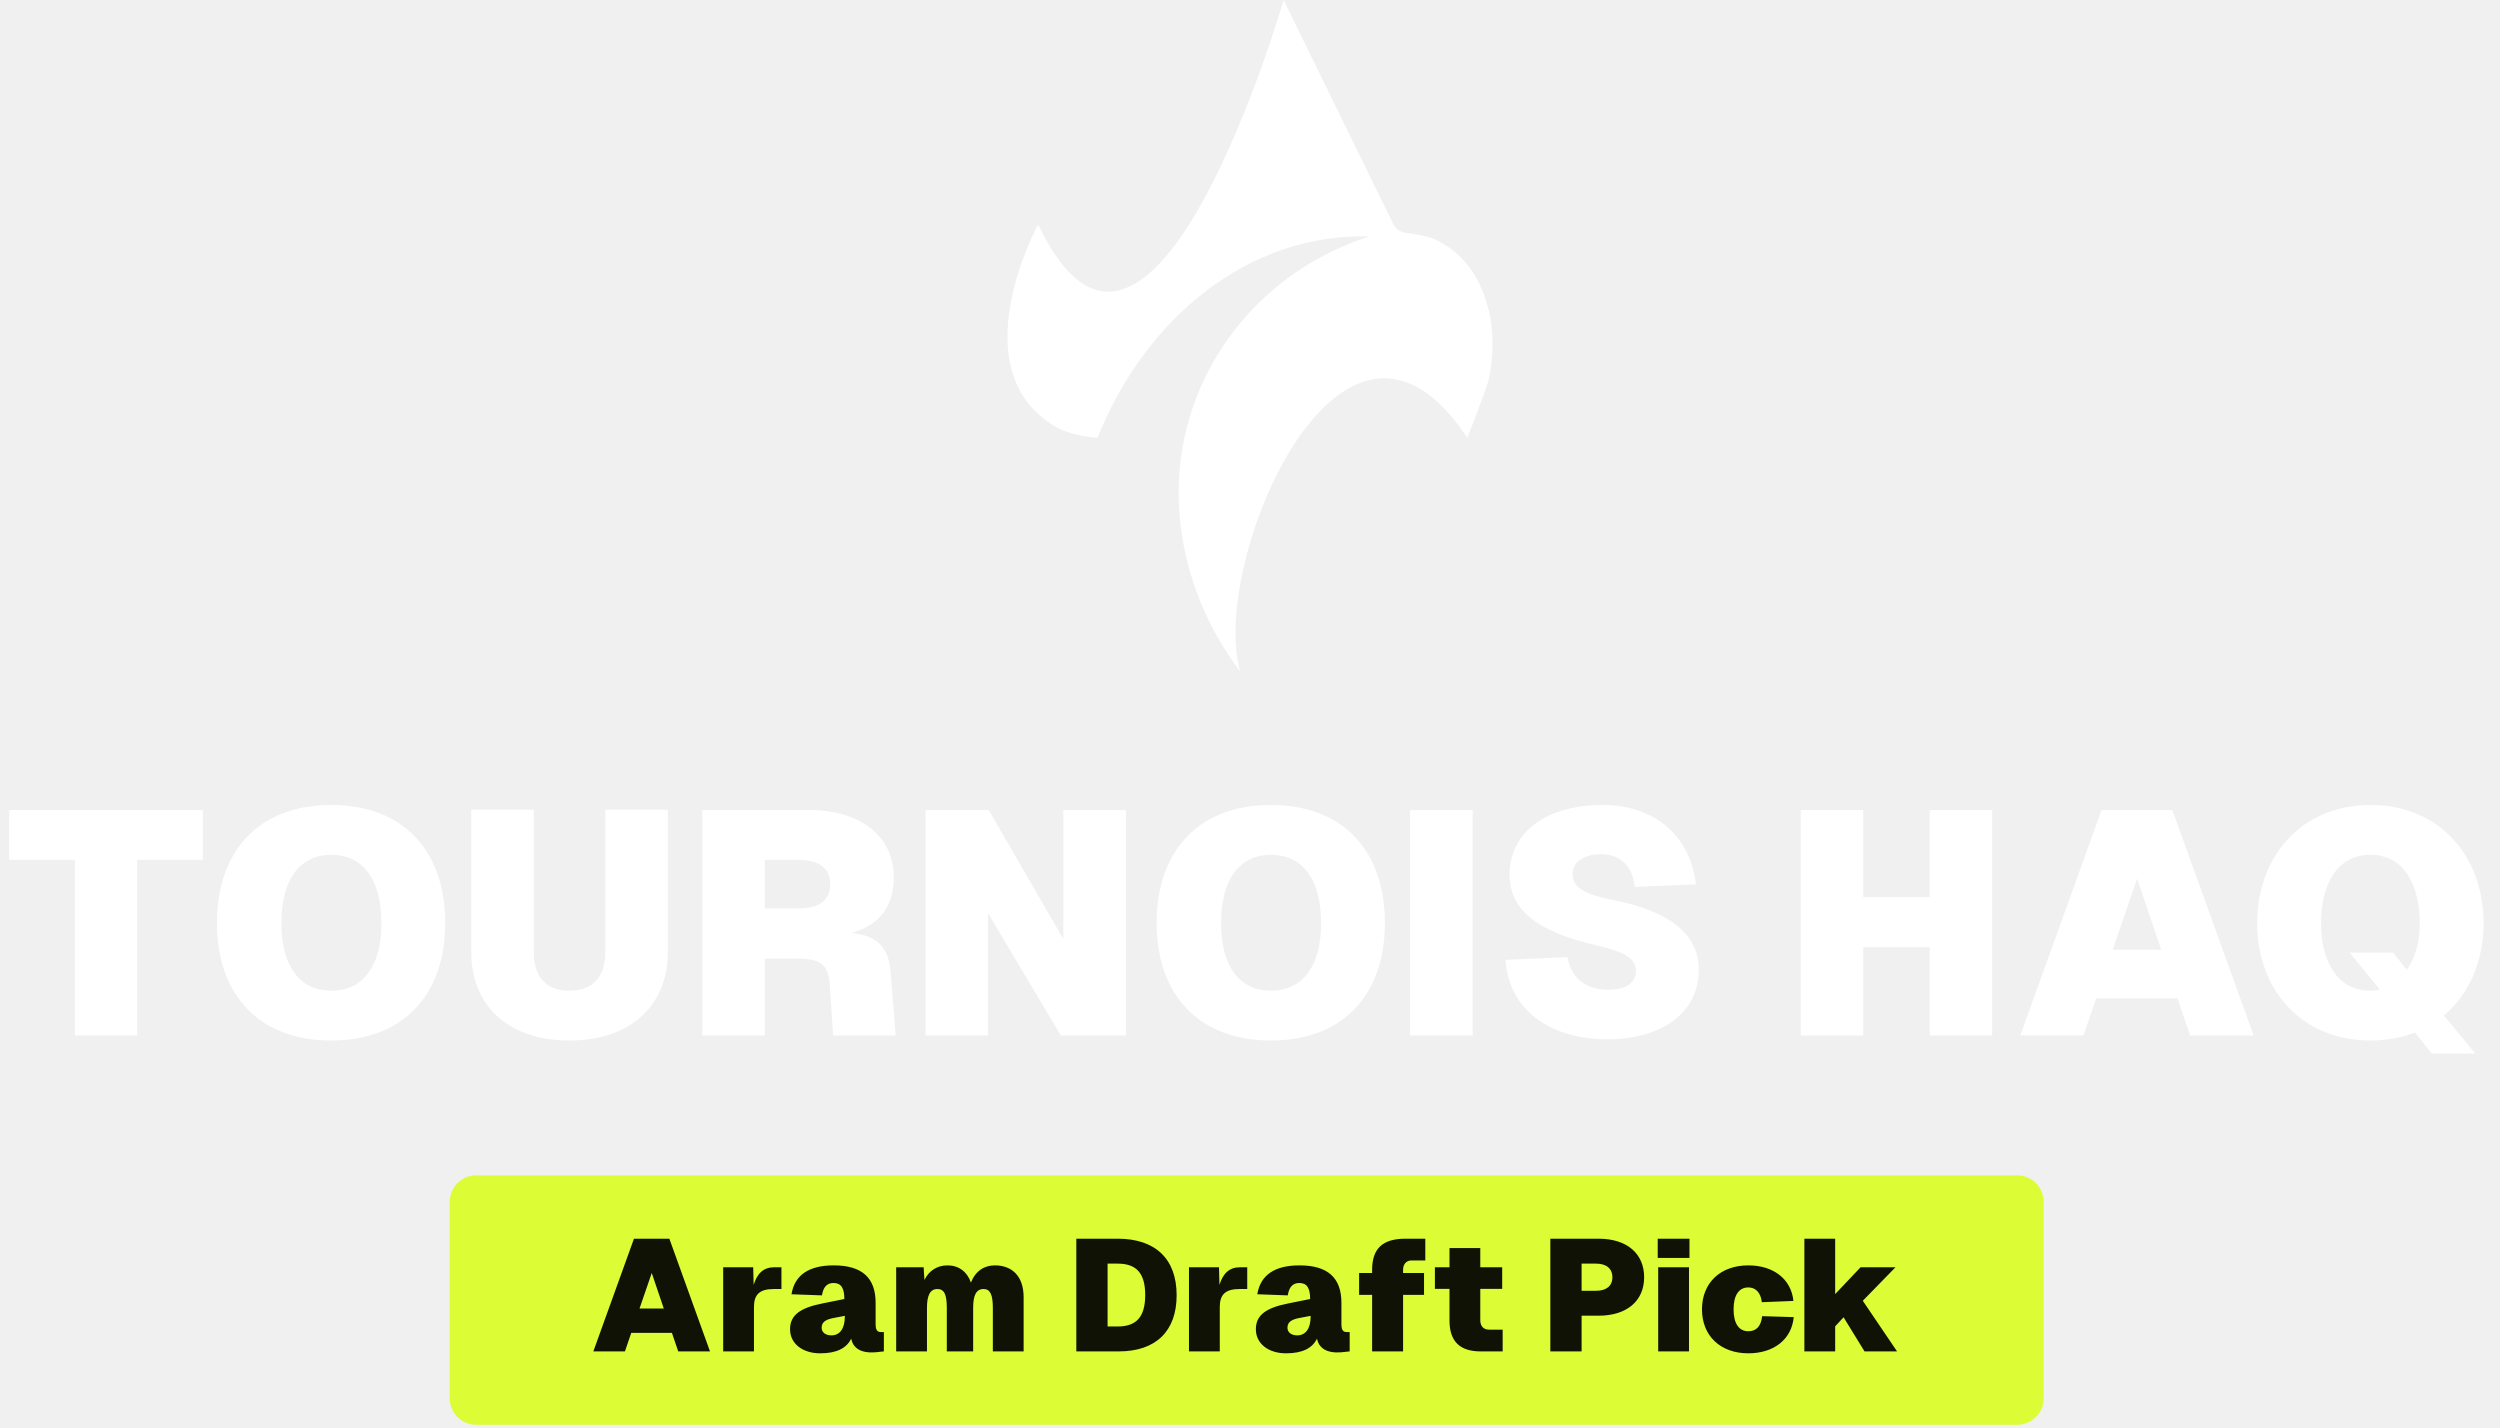
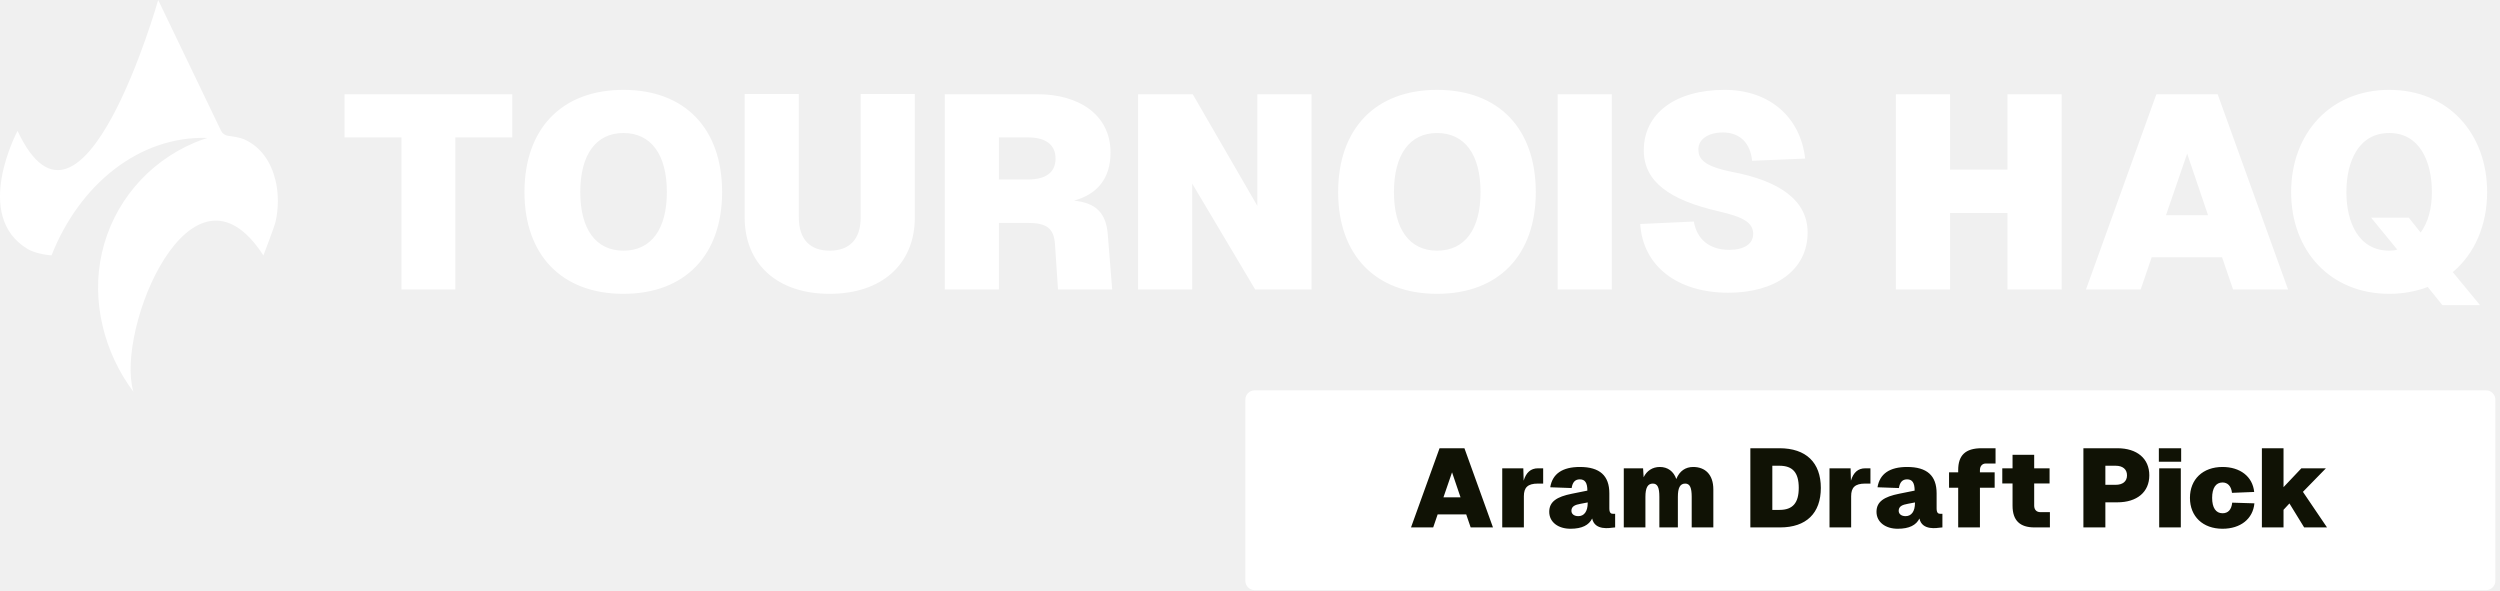
- <svg xmlns="http://www.w3.org/2000/svg" width="268" height="153" viewBox="0 0 268 153" fill="none">
-   <path d="M159.534 33.064C158.745 29.878 156.904 27.032 153.722 25.615C153.019 25.304 151.608 25.075 150.679 24.957C150.107 24.882 149.611 24.529 149.361 24.022L137.603 0C137.603 0 123.366 49.342 111.286 24.058C111.286 24.058 102.747 39.669 113.2 45.78C113.899 46.189 115.52 46.778 117.647 46.938C122.783 34.101 133.885 24.948 146.844 25.35C145.985 25.599 145.15 25.913 144.328 26.256C135.629 29.887 129.185 37.343 127.068 46.486C125.024 55.306 127.48 64.816 132.963 72C129.514 60.576 143.865 26.508 157.294 46.954C157.294 46.954 159.358 41.674 159.567 40.765C160.126 38.344 160.17 35.593 159.544 33.061H159.537L159.534 33.064Z" fill="white" />
-   <path d="M21.746 86.838V92.18H14.702V111H8.031V92.18H0.987V86.838H21.746ZM35.51 111.545C27.853 111.545 23.259 106.712 23.259 98.953C23.259 91.126 27.853 86.293 35.51 86.293C43.167 86.293 47.727 91.126 47.727 98.953C47.727 106.712 43.167 111.545 35.51 111.545ZM30.167 98.953C30.167 103.547 32.107 106.202 35.51 106.202C38.947 106.202 40.887 103.547 40.887 98.953C40.887 94.324 38.947 91.636 35.51 91.636C32.107 91.636 30.167 94.324 30.167 98.953ZM71.586 102.084C71.586 107.869 67.502 111.545 61.036 111.545C54.57 111.545 50.52 107.869 50.52 102.084V86.803H57.224V102.084C57.224 104.84 58.654 106.202 61.036 106.202C63.452 106.202 64.882 104.84 64.882 102.084V86.803H71.586V102.084ZM86.828 86.838C91.763 86.838 95.813 89.288 95.813 94.052C95.813 97.251 94.179 99.225 91.286 100.008C94.009 100.28 95.268 101.539 95.472 104.194L96.017 111H89.313L88.938 105.419C88.802 103.411 87.883 102.764 85.569 102.764H81.996V111H75.291V86.838H86.828ZM81.996 97.387H85.603C87.815 97.387 89.006 96.502 89.006 94.801C89.006 93.099 87.815 92.18 85.603 92.18H81.996V97.387ZM99.22 86.838H105.992L113.99 100.654V86.838H120.694V111H113.718L105.924 97.898V111H99.22V86.838ZM136.243 111.545C128.585 111.545 123.991 106.712 123.991 98.953C123.991 91.126 128.585 86.293 136.243 86.293C143.9 86.293 148.46 91.126 148.46 98.953C148.46 106.712 143.9 111.545 136.243 111.545ZM130.9 98.953C130.9 103.547 132.839 106.202 136.243 106.202C139.68 106.202 141.62 103.547 141.62 98.953C141.62 94.324 139.68 91.636 136.243 91.636C132.839 91.636 130.9 94.324 130.9 98.953ZM151.165 86.838H157.869V111H151.165V86.838ZM168.024 102.594C168.398 104.738 169.896 106.099 172.414 106.099C174.218 106.099 175.409 105.385 175.375 104.058C175.307 102.73 174.218 102.05 171.121 101.335C165.029 99.94 161.83 97.66 161.83 93.78C161.83 89.186 165.778 86.293 171.835 86.293C177.383 86.293 181.228 89.662 181.807 94.801L175.239 95.073C175.034 92.861 173.707 91.568 171.631 91.568C169.725 91.568 168.432 92.487 168.602 93.916C168.704 95.345 170.406 95.958 172.686 96.434C178.71 97.558 182.113 100.008 182.113 103.955C182.113 108.618 178.063 111.408 172.312 111.408C166.016 111.408 161.728 108.141 161.388 102.9L168.024 102.594ZM193.04 111V86.838H199.744V96.162H206.857V86.838H213.561V111H206.857V101.539H199.744V111H193.04ZM216.575 111L225.287 86.838H232.876L241.588 111H234.782L233.421 107.018H224.709L223.347 111H216.575ZM226.478 101.811H231.685L229.099 94.188L226.478 101.811ZM254.122 111.545C246.839 111.545 241.972 106.236 241.972 98.953C241.972 91.67 246.839 86.293 254.122 86.293C261.404 86.293 266.237 91.67 266.237 98.953C266.237 103.071 264.672 106.61 261.983 108.856L265.352 112.94H260.69L258.886 110.694C257.457 111.238 255.823 111.545 254.122 111.545ZM248.813 98.953C248.813 102.73 250.344 106.202 254.122 106.202C254.462 106.202 254.802 106.167 255.109 106.065L251.876 102.118H256.538L258.001 103.955C258.954 102.696 259.397 100.893 259.397 98.953C259.397 95.175 257.899 91.636 254.122 91.636C250.31 91.636 248.813 95.175 248.813 98.953Z" fill="white" />
-   <rect x="48.212" y="126" width="170.868" height="26.741" rx="2.836" fill="#DCFC35" />
-   <path d="M63.605 144.871L67.961 132.789H71.755L76.112 144.871H72.708L72.028 142.88H67.672L66.991 144.871H63.605ZM68.557 140.276H71.16L69.867 136.465L68.557 140.276ZM77.525 135.852H80.741L80.792 137.741C81.166 136.499 81.864 135.852 82.987 135.852H83.77V138.183H82.953C81.405 138.183 80.826 138.796 80.826 140.106V144.871H77.525V135.852ZM84.847 138.745C85.188 136.686 86.702 135.648 89.374 135.648C92.403 135.648 93.866 136.975 93.866 139.664V141.978C93.866 142.71 94.155 142.795 94.445 142.795H94.751V144.871L94.393 144.905C94.019 144.939 91.637 145.415 91.246 143.509C90.752 144.513 89.714 145.075 87.927 145.075C86.073 145.075 84.694 144.071 84.694 142.488C84.694 140.94 85.852 140.191 88.149 139.732L90.514 139.255C90.514 138.064 90.156 137.537 89.357 137.537C88.659 137.537 88.251 137.962 88.115 138.864L84.847 138.745ZM88.081 142.335C88.081 142.812 88.472 143.152 89.135 143.152C90.003 143.152 90.565 142.454 90.565 141.144V141.059L89.493 141.263C88.625 141.416 88.081 141.655 88.081 142.335ZM96.07 135.852H99.013L99.099 137.213C99.575 136.227 100.46 135.648 101.566 135.648C102.791 135.648 103.676 136.329 104.084 137.486C104.578 136.244 105.513 135.648 106.654 135.648C108.474 135.648 109.733 136.788 109.733 139.068V144.871H106.432V140.208C106.432 138.813 106.16 138.183 105.445 138.183C104.646 138.183 104.322 138.847 104.322 140.208V144.871H101.498V140.208C101.498 138.779 101.225 138.183 100.494 138.183C99.711 138.183 99.371 138.847 99.371 140.208V144.871H96.07V135.852ZM119.822 132.789C123.872 132.789 126.135 134.967 126.135 138.847C126.135 142.71 123.906 144.871 119.924 144.871H115.381V132.789H119.822ZM118.733 142.199H119.822C121.847 142.199 122.766 141.144 122.766 138.83C122.766 136.516 121.847 135.461 119.822 135.461H118.733V142.199ZM127.459 135.852H130.675L130.726 137.741C131.101 136.499 131.798 135.852 132.921 135.852H133.704V138.183H132.887C131.339 138.183 130.76 138.796 130.76 140.106V144.871H127.459V135.852ZM134.782 138.745C135.122 136.686 136.637 135.648 139.308 135.648C142.337 135.648 143.8 136.975 143.8 139.664V141.978C143.8 142.71 144.089 142.795 144.379 142.795H144.685V144.871L144.328 144.905C143.953 144.939 141.571 145.415 141.18 143.509C140.686 144.513 139.648 145.075 137.862 145.075C136.007 145.075 134.629 144.071 134.629 142.488C134.629 140.94 135.786 140.191 138.083 139.732L140.448 139.255C140.448 138.064 140.091 137.537 139.291 137.537C138.593 137.537 138.185 137.962 138.049 138.864L134.782 138.745ZM138.015 142.335C138.015 142.812 138.406 143.152 139.07 143.152C139.938 143.152 140.499 142.454 140.499 141.144V141.059L139.427 141.263C138.559 141.416 138.015 141.655 138.015 142.335ZM147.092 136.124C147.092 133.878 148.181 132.789 150.665 132.789H152.792V135.12H151.312C150.768 135.12 150.41 135.512 150.41 136.124V136.465H152.656V138.813H150.41V144.871H147.092V138.813H145.697V136.465H147.092V136.124ZM155.386 133.793H158.687V135.852H161.035V138.166H158.687V141.552C158.687 142.165 159.044 142.539 159.623 142.539H161.086V144.871H158.738C156.509 144.871 155.386 143.816 155.386 141.552V138.166H153.821V135.852H155.386V133.793ZM171.369 132.789C174.398 132.789 176.252 134.372 176.252 136.924C176.252 139.46 174.398 141.042 171.369 141.042H169.548V144.871H166.196V132.789H171.369ZM169.548 138.371H171.114C172.169 138.371 172.849 137.877 172.849 136.924C172.849 135.971 172.169 135.461 171.114 135.461H169.548V138.371ZM177.759 135.852H181.06V144.871H177.759V135.852ZM177.708 134.848V132.789H181.111V134.848H177.708ZM188.868 139.596C188.748 138.558 188.204 138.013 187.421 138.013C186.4 138.013 185.839 138.864 185.839 140.361C185.839 141.859 186.4 142.71 187.421 142.71C188.255 142.71 188.782 142.199 188.902 141.093L192.288 141.195C192.067 143.577 190.161 145.075 187.421 145.075C184.426 145.075 182.453 143.203 182.453 140.361C182.453 137.52 184.426 135.648 187.421 135.648C190.093 135.648 192.015 137.094 192.254 139.46L188.868 139.596ZM193.429 132.789H196.73V138.728L199.453 135.852H203.196L199.691 139.443L203.366 144.871H199.878L197.632 141.212L196.73 142.182V144.871H193.429V132.789Z" fill="#101205" />
+ <svg xmlns="http://www.w3.org/2000/svg" width="538" height="127" viewBox="0 0 538 127" fill="none">
+   <path d="M59.26 38.713C58.352 34.983 56.236 31.65 52.576 29.992C51.769 29.628 50.145 29.36 49.078 29.222C48.419 29.134 47.849 28.72 47.562 28.126L34.041 0C34.041 0 17.669 57.773 3.778 28.168C3.778 28.168 -6.04 46.447 5.979 53.602C6.783 54.081 8.647 54.77 11.093 54.958C17 39.928 29.766 29.21 44.668 29.681C43.68 29.973 42.719 30.34 41.774 30.742C31.771 34.994 24.361 43.723 21.926 54.429C19.576 64.756 22.401 75.891 28.705 84.302C24.74 70.927 41.242 31.037 56.684 54.977C56.684 54.977 59.057 48.795 59.298 47.73C59.941 44.895 59.991 41.674 59.271 38.709H59.264L59.26 38.713Z" fill="white" />
+   <path d="M110.236 20.284V29.572H97.991V62.286H86.396V29.572H74.151V20.284H110.236ZM134.162 63.232C120.851 63.232 112.865 54.832 112.865 41.344C112.865 27.738 120.851 19.338 134.162 19.338C147.472 19.338 155.399 27.738 155.399 41.344C155.399 54.832 147.472 63.232 134.162 63.232ZM124.874 41.344C124.874 49.331 128.246 53.945 134.162 53.945C140.137 53.945 143.509 49.331 143.509 41.344C143.509 33.299 140.137 28.625 134.162 28.625C128.246 28.625 124.874 33.299 124.874 41.344ZM196.872 46.787C196.872 56.843 189.773 63.232 178.533 63.232C167.293 63.232 160.254 56.843 160.254 46.787V20.225H171.908V46.787C171.908 51.578 174.392 53.945 178.533 53.945C182.733 53.945 185.218 51.578 185.218 46.787V20.225H196.872V46.787ZM223.368 20.284C231.946 20.284 238.985 24.544 238.985 32.826C238.985 38.386 236.146 41.818 231.117 43.178C235.85 43.651 238.039 45.84 238.394 50.455L239.34 62.286H227.686L227.036 52.584C226.799 49.094 225.202 47.97 221.179 47.97H214.968V62.286H203.314V20.284H223.368ZM214.968 38.623H221.238C225.083 38.623 227.154 37.085 227.154 34.127C227.154 31.169 225.083 29.572 221.238 29.572H214.968V38.623ZM244.908 20.284H256.681L270.583 44.302V20.284H282.236V62.286H270.109L256.562 39.51V62.286H244.908V20.284ZM309.264 63.232C295.954 63.232 287.968 54.832 287.968 41.344C287.968 27.738 295.954 19.338 309.264 19.338C322.575 19.338 330.502 27.738 330.502 41.344C330.502 54.832 322.575 63.232 309.264 63.232ZM299.977 41.344C299.977 49.331 303.349 53.945 309.264 53.945C315.239 53.945 318.611 49.331 318.611 41.344C318.611 33.299 315.239 28.625 309.264 28.625C303.349 28.625 299.977 33.299 299.977 41.344ZM335.204 20.284H346.858V62.286H335.204V20.284ZM364.509 47.674C365.16 51.401 367.763 53.767 372.14 53.767C375.276 53.767 377.346 52.525 377.287 50.218C377.169 47.911 375.276 46.728 369.892 45.485C359.303 43.06 353.743 39.096 353.743 32.352C353.743 24.366 360.605 19.338 371.135 19.338C380.777 19.338 387.462 25.194 388.468 34.127L377.05 34.6C376.696 30.755 374.388 28.507 370.78 28.507C367.467 28.507 365.219 30.104 365.515 32.589C365.692 35.074 368.65 36.139 372.614 36.967C383.084 38.919 389 43.178 389 50.04C389 58.145 381.96 62.996 371.963 62.996C361.019 62.996 353.565 57.317 352.974 48.206L364.509 47.674ZM407.995 62.286V20.284H419.649V36.493H432.012V20.284H443.666V62.286H432.012V45.84H419.649V62.286H407.995ZM448.905 62.286L464.05 20.284H477.242L492.386 62.286H480.555L478.188 55.364H463.044L460.678 62.286H448.905ZM466.12 46.313H475.171L470.675 33.062L466.12 46.313ZM514.172 63.232C501.513 63.232 493.053 54.004 493.053 41.344C493.053 28.685 501.513 19.338 514.172 19.338C526.832 19.338 535.232 28.685 535.232 41.344C535.232 48.502 532.511 54.655 527.838 58.559L533.694 65.658H525.59L522.454 61.754C519.97 62.7 517.13 63.232 514.172 63.232ZM504.944 41.344C504.944 47.911 507.606 53.945 514.172 53.945C514.764 53.945 515.355 53.886 515.888 53.708L510.268 46.846H518.373L520.916 50.04C522.573 47.852 523.342 44.716 523.342 41.344C523.342 34.778 520.739 28.625 514.172 28.625C507.547 28.625 504.944 34.778 504.944 41.344Z" fill="white" />
+   <rect x="268" y="84" width="269" height="43" rx="2" fill="white" />
+   <path d="M303.648 113.5L309.792 96.46H315.144L321.288 113.5H316.488L315.528 110.692H309.384L308.424 113.5H303.648ZM310.632 107.02H314.304L312.48 101.644L310.632 107.02ZM323.282 100.78H327.818L327.89 103.444C328.418 101.692 329.402 100.78 330.986 100.78H332.09V104.068H330.938C328.754 104.068 327.938 104.932 327.938 106.78V113.5H323.282V100.78ZM333.61 104.86C334.09 101.956 336.226 100.492 339.994 100.492C344.266 100.492 346.33 102.364 346.33 106.156V109.42C346.33 110.452 346.738 110.572 347.146 110.572H347.578V113.5L347.074 113.548C346.546 113.596 343.186 114.268 342.634 111.58C341.938 112.996 340.474 113.788 337.954 113.788C335.338 113.788 333.394 112.372 333.394 110.14C333.394 107.956 335.026 106.9 338.266 106.252L341.602 105.58C341.602 103.9 341.098 103.156 339.97 103.156C338.986 103.156 338.41 103.756 338.218 105.028L333.61 104.86ZM338.17 109.924C338.17 110.596 338.722 111.076 339.658 111.076C340.882 111.076 341.674 110.092 341.674 108.244V108.124L340.162 108.412C338.938 108.628 338.17 108.964 338.17 109.924ZM349.438 100.78H353.59L353.71 102.7C354.382 101.308 355.63 100.492 357.19 100.492C358.918 100.492 360.166 101.452 360.742 103.084C361.438 101.332 362.758 100.492 364.366 100.492C366.934 100.492 368.71 102.1 368.71 105.316V113.5H364.054V106.924C364.054 104.956 363.67 104.068 362.662 104.068C361.534 104.068 361.078 105.004 361.078 106.924V113.5H357.094V106.924C357.094 104.908 356.71 104.068 355.678 104.068C354.574 104.068 354.094 105.004 354.094 106.924V113.5H349.438V100.78ZM382.94 96.46C388.652 96.46 391.844 99.532 391.844 105.004C391.844 110.452 388.7 113.5 383.084 113.5H376.676V96.46H382.94ZM381.404 109.732H382.94C385.796 109.732 387.092 108.244 387.092 104.98C387.092 101.716 385.796 100.228 382.94 100.228H381.404V109.732ZM393.711 100.78H398.247L398.319 103.444C398.847 101.692 399.831 100.78 401.415 100.78H402.519V104.068H401.367C399.183 104.068 398.367 104.932 398.367 106.78V113.5H393.711V100.78ZM404.039 104.86C404.519 101.956 406.655 100.492 410.423 100.492C414.695 100.492 416.759 102.364 416.759 106.156V109.42C416.759 110.452 417.167 110.572 417.575 110.572H418.007V113.5L417.503 113.548C416.975 113.596 413.615 114.268 413.063 111.58C412.367 112.996 410.903 113.788 408.383 113.788C405.767 113.788 403.823 112.372 403.823 110.14C403.823 107.956 405.455 106.9 408.695 106.252L412.031 105.58C412.031 103.9 411.527 103.156 410.399 103.156C409.415 103.156 408.839 103.756 408.647 105.028L404.039 104.86ZM408.599 109.924C408.599 110.596 409.151 111.076 410.087 111.076C411.311 111.076 412.103 110.092 412.103 108.244V108.124L410.591 108.412C409.367 108.628 408.599 108.964 408.599 109.924ZM421.402 101.164C421.402 97.996 422.938 96.46 426.442 96.46H429.442V99.748H427.354C426.586 99.748 426.082 100.3 426.082 101.164V101.644H429.25V104.956H426.082V113.5H421.402V104.956H419.434V101.644H421.402V101.164ZM433.1 97.876H437.756V100.78H441.068V104.044H437.756V108.82C437.756 109.684 438.26 110.212 439.076 110.212H441.14V113.5H437.828C434.684 113.5 433.1 112.012 433.1 108.82V104.044H430.892V100.78H433.1V97.876ZM455.643 96.46C459.915 96.46 462.531 98.692 462.531 102.292C462.531 105.868 459.915 108.1 455.643 108.1H453.075V113.5H448.347V96.46H455.643ZM453.075 104.332H455.283C456.771 104.332 457.731 103.636 457.731 102.292C457.731 100.948 456.771 100.228 455.283 100.228H453.075V104.332ZM464.657 100.78H469.312V113.5H464.657V100.78ZM464.585 99.364V96.46H469.385V99.364H464.585ZM480.324 106.06C480.156 104.596 479.388 103.828 478.284 103.828C476.844 103.828 476.052 105.028 476.052 107.14C476.052 109.252 476.844 110.452 478.284 110.452C479.46 110.452 480.204 109.732 480.372 108.172L485.148 108.316C484.836 111.676 482.148 113.788 478.284 113.788C474.06 113.788 471.276 111.148 471.276 107.14C471.276 103.132 474.06 100.492 478.284 100.492C482.052 100.492 484.764 102.532 485.1 105.868L480.324 106.06ZM486.758 96.46H491.414V104.836L495.254 100.78H500.534L495.59 105.844L500.774 113.5H495.854L492.686 108.34L491.414 109.708V113.5H486.758V96.46Z" fill="#101205" />
</svg>
